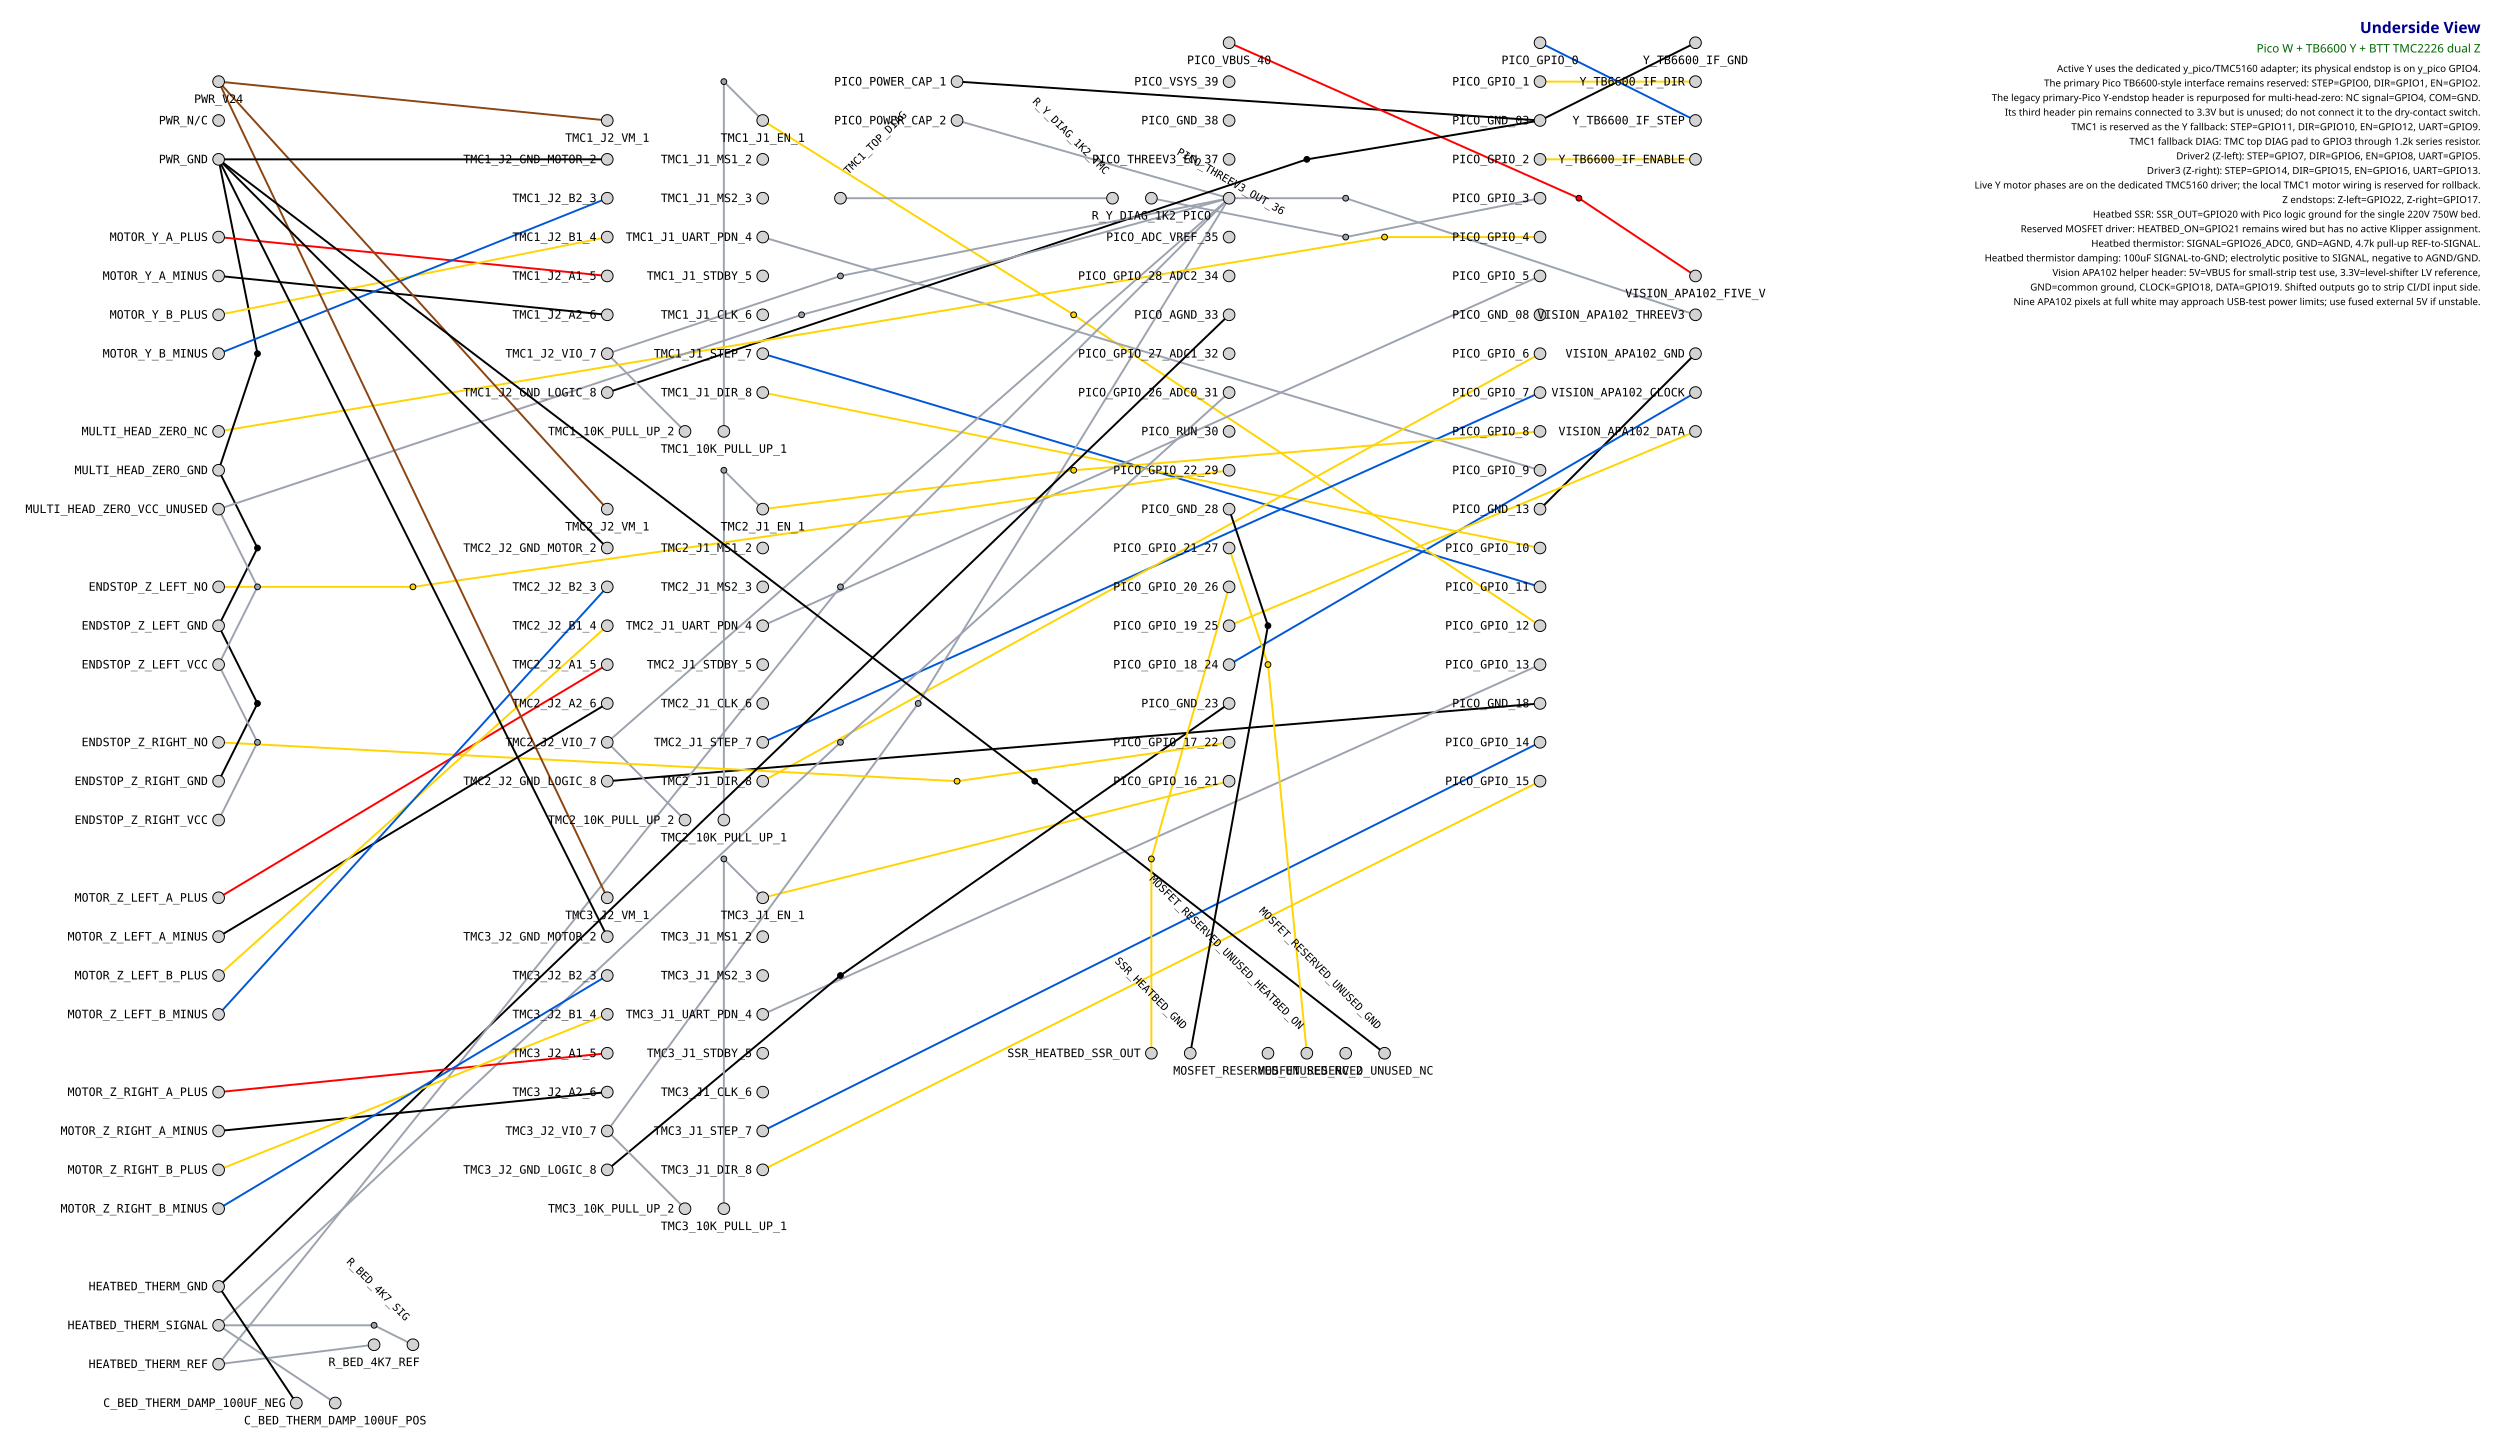
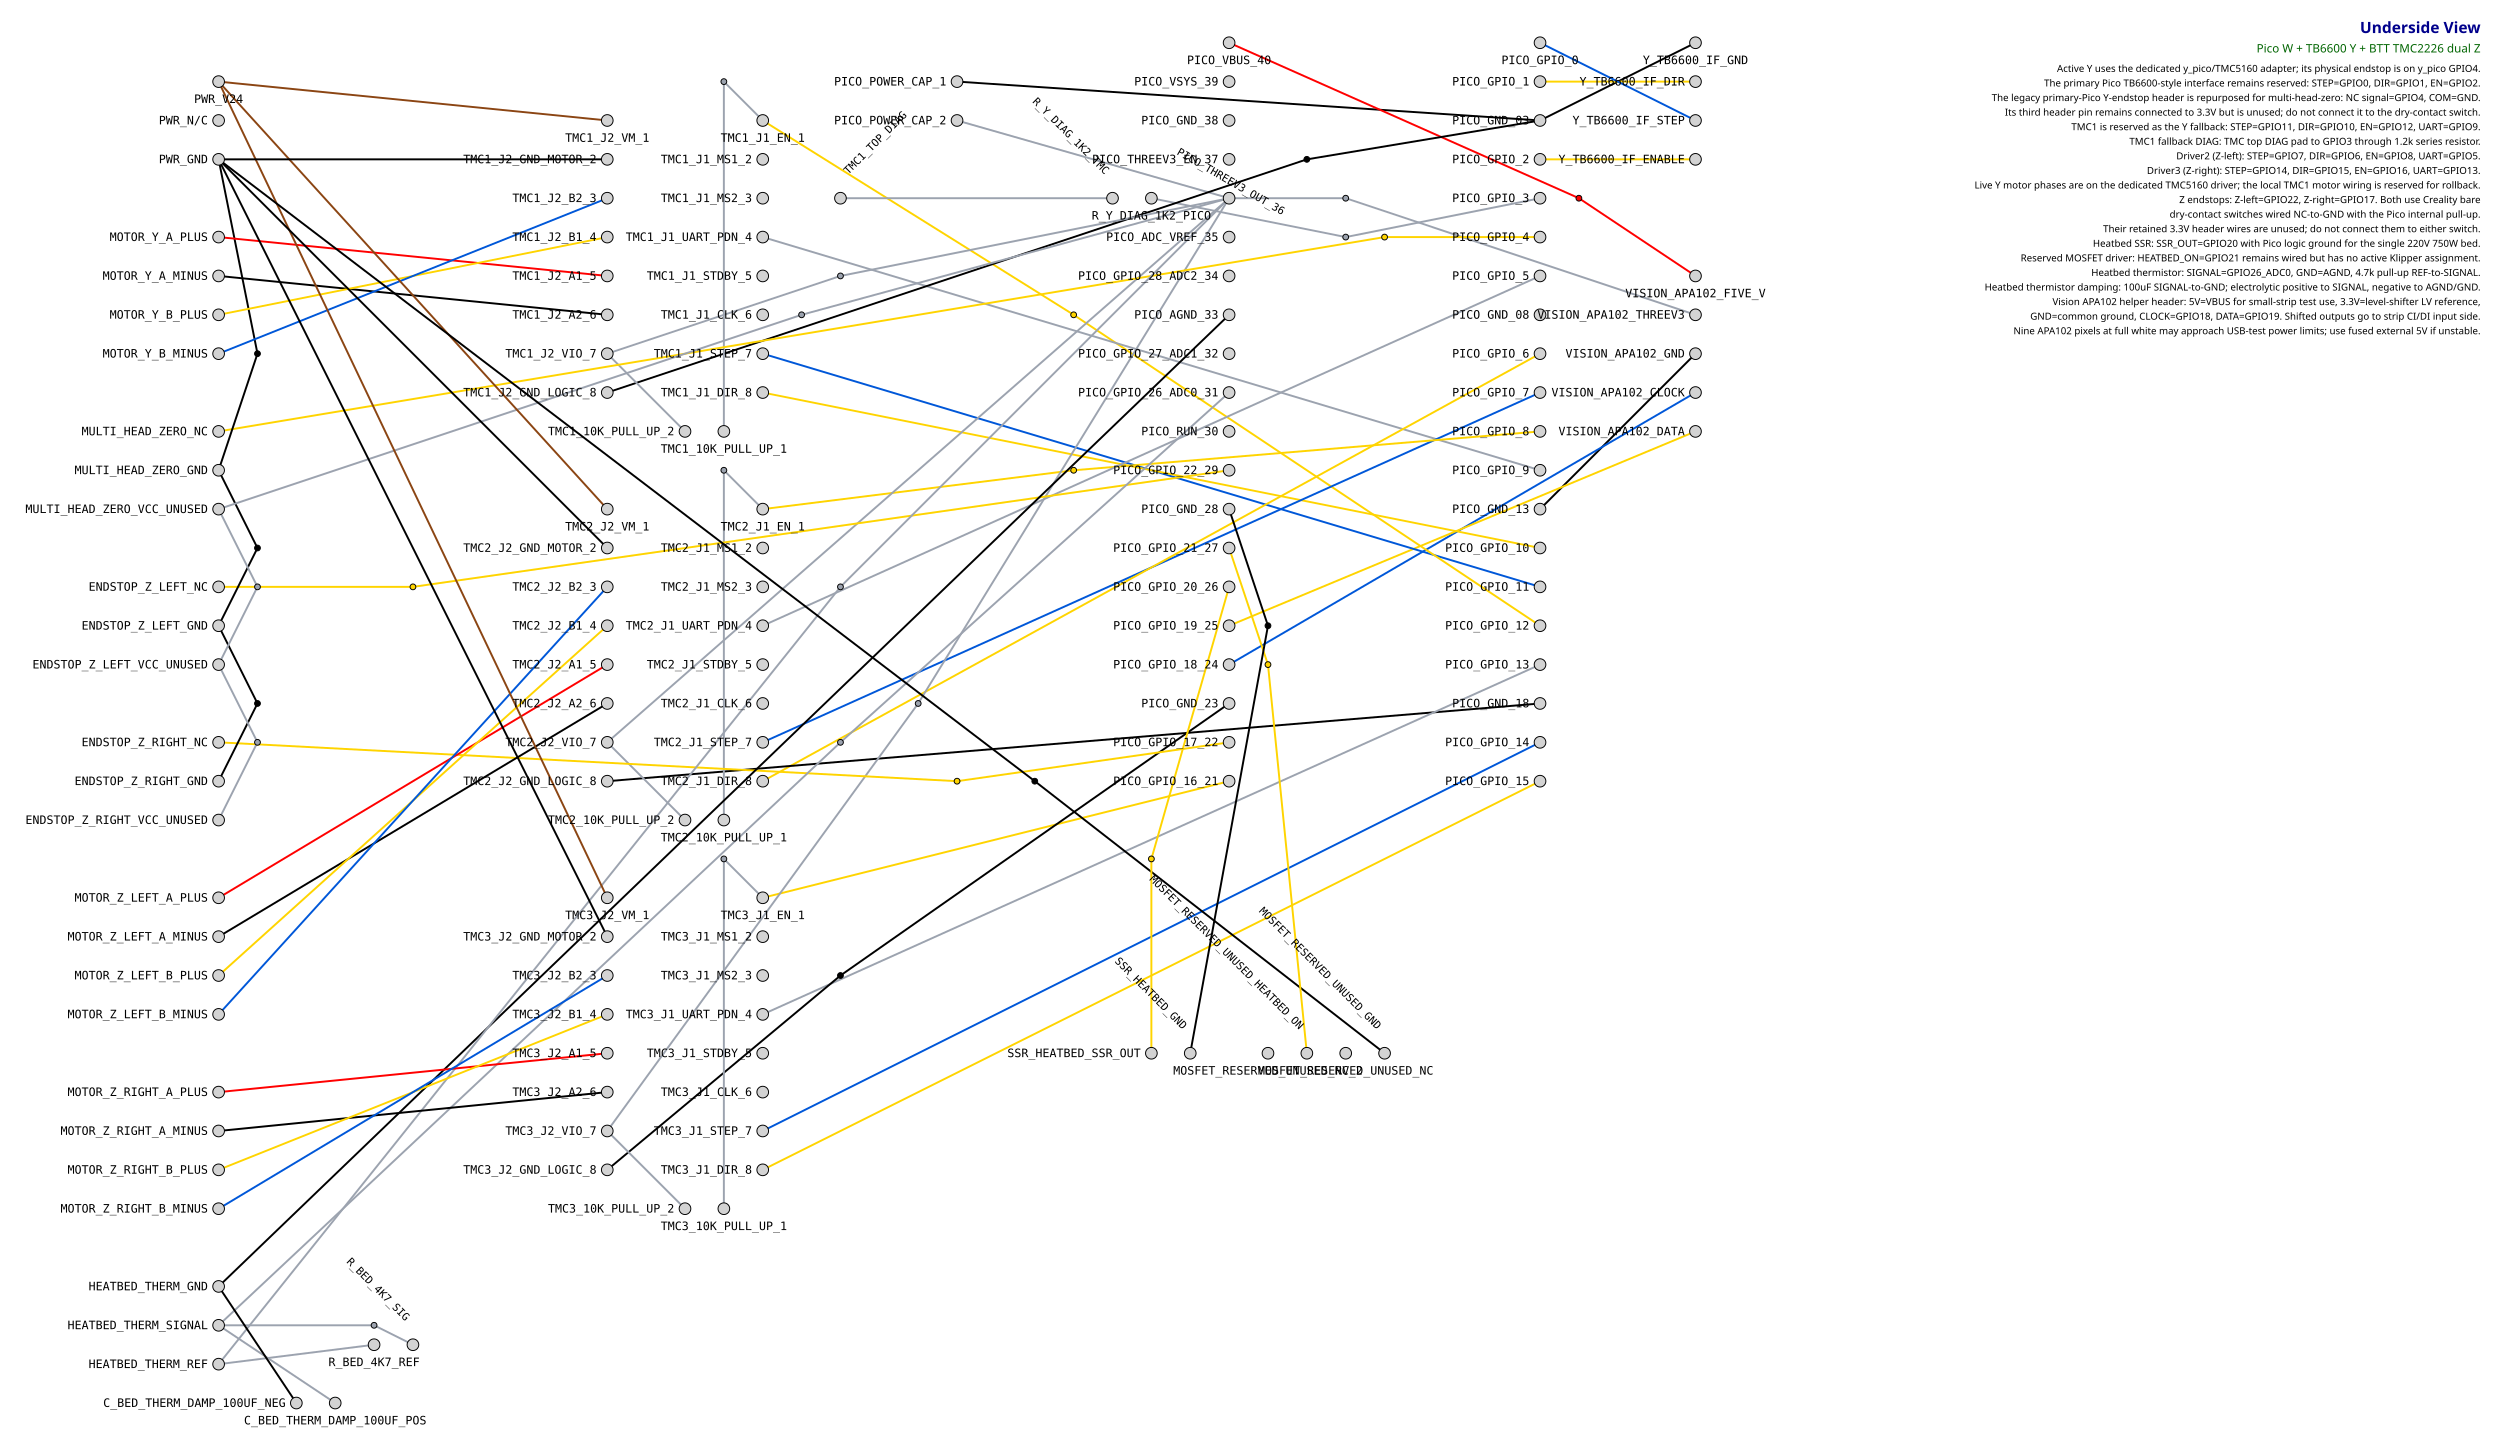
<svg xmlns="http://www.w3.org/2000/svg" viewBox="-165 -4 2573 1490" width="100%" height="100%">
  <line x1="1420" y1="120" x2="820" y2="80" stroke="#000000" stroke-width="2" />
  <line x1="820" y1="120" x2="1100" y2="200" stroke="#9ca3af" stroke-width="2" />
  <line x1="1100" y1="40" x2="1460" y2="200" stroke="#ff0000" stroke-width="2" />
  <line x1="1460" y1="200" x2="1580" y2="280" stroke="#ff0000" stroke-width="2" />
  <circle cx="1460" cy="200" r="3" fill="#ff0000" stroke="black" stroke-width="1" />
  <line x1="1100" y1="200" x2="1220" y2="200" stroke="#9ca3af" stroke-width="2" />
  <line x1="1220" y1="200" x2="1580" y2="320" stroke="#9ca3af" stroke-width="2" />
  <circle cx="1220" cy="200" r="3" fill="#9ca3af" stroke="black" stroke-width="1" />
  <line x1="1420" y1="520" x2="1580" y2="360" stroke="#000000" stroke-width="2" />
  <line x1="1100" y1="680" x2="1580" y2="400" stroke="#0057d8" stroke-width="2" />
  <line x1="1100" y1="640" x2="1580" y2="440" stroke="#ffd400" stroke-width="2" />
  <line x1="1420" y1="120" x2="1580" y2="40" stroke="#000000" stroke-width="2" />
  <line x1="1420" y1="80" x2="1580" y2="80" stroke="#ffd400" stroke-width="2" />
  <line x1="1420" y1="40" x2="1580" y2="120" stroke="#0057d8" stroke-width="2" />
  <line x1="1420" y1="160" x2="1580" y2="160" stroke="#ffd400" stroke-width="2" />
  <line x1="1420" y1="600" x2="620" y2="360" stroke="#0057d8" stroke-width="2" />
  <line x1="1420" y1="560" x2="620" y2="400" stroke="#ffd400" stroke-width="2" />
  <line x1="1420" y1="640" x2="940" y2="320" stroke="#ffd400" stroke-width="2" />
  <line x1="940" y1="320" x2="620" y2="120" stroke="#ffd400" stroke-width="2" />
  <circle cx="940" cy="320" r="3" fill="#ffd400" stroke="black" stroke-width="1" />
  <line x1="1420" y1="480" x2="620" y2="240" stroke="#9ca3af" stroke-width="2" />
  <line x1="1420" y1="200" x2="1220" y2="240" stroke="#9ca3af" stroke-width="2" />
  <line x1="1220" y1="240" x2="1020" y2="200" stroke="#9ca3af" stroke-width="2" />
  <circle cx="1220" cy="240" r="3" fill="#9ca3af" stroke="black" stroke-width="1" />
  <line x1="980" y1="200" x2="700" y2="200" stroke="#9ca3af" stroke-width="2" />
  <line x1="1420" y1="120" x2="1180" y2="160" stroke="#000000" stroke-width="2" />
  <line x1="1180" y1="160" x2="460" y2="400" stroke="#000000" stroke-width="2" />
  <circle cx="1180" cy="160" r="3" fill="#000000" stroke="black" stroke-width="1" />
  <line x1="1100" y1="200" x2="700" y2="280" stroke="#9ca3af" stroke-width="2" />
  <line x1="700" y1="280" x2="460" y2="360" stroke="#9ca3af" stroke-width="2" />
  <circle cx="700" cy="280" r="3" fill="#9ca3af" stroke="black" stroke-width="1" />
  <line x1="460" y1="360" x2="540" y2="440" stroke="#9ca3af" stroke-width="2" />
  <line x1="580" y1="440" x2="580" y2="80" stroke="#9ca3af" stroke-width="2" />
  <line x1="580" y1="80" x2="620" y2="120" stroke="#9ca3af" stroke-width="2" />
  <circle cx="580" cy="80" r="3" fill="#9ca3af" stroke="black" stroke-width="1" />
  <line x1="1420" y1="400" x2="620" y2="760" stroke="#0057d8" stroke-width="2" />
  <line x1="1420" y1="360" x2="620" y2="800" stroke="#ffd400" stroke-width="2" />
  <line x1="1420" y1="440" x2="940" y2="480" stroke="#ffd400" stroke-width="2" />
  <line x1="940" y1="480" x2="620" y2="520" stroke="#ffd400" stroke-width="2" />
  <circle cx="940" cy="480" r="3" fill="#ffd400" stroke="black" stroke-width="1" />
  <line x1="1420" y1="280" x2="620" y2="640" stroke="#9ca3af" stroke-width="2" />
  <line x1="1420" y1="720" x2="460" y2="800" stroke="#000000" stroke-width="2" />
  <line x1="1100" y1="200" x2="460" y2="760" stroke="#9ca3af" stroke-width="2" />
  <line x1="460" y1="760" x2="540" y2="840" stroke="#9ca3af" stroke-width="2" />
  <line x1="580" y1="840" x2="580" y2="480" stroke="#9ca3af" stroke-width="2" />
  <line x1="580" y1="480" x2="620" y2="520" stroke="#9ca3af" stroke-width="2" />
  <circle cx="580" cy="480" r="3" fill="#9ca3af" stroke="black" stroke-width="1" />
  <line x1="1420" y1="760" x2="620" y2="1160" stroke="#0057d8" stroke-width="2" />
  <line x1="1420" y1="800" x2="620" y2="1200" stroke="#ffd400" stroke-width="2" />
  <line x1="1100" y1="800" x2="620" y2="920" stroke="#ffd400" stroke-width="2" />
  <line x1="1420" y1="680" x2="620" y2="1040" stroke="#9ca3af" stroke-width="2" />
  <line x1="1100" y1="720" x2="700" y2="1000" stroke="#000000" stroke-width="2" />
  <line x1="700" y1="1000" x2="460" y2="1200" stroke="#000000" stroke-width="2" />
  <circle cx="700" cy="1000" r="3" fill="#000000" stroke="black" stroke-width="1" />
  <line x1="1100" y1="200" x2="780" y2="720" stroke="#9ca3af" stroke-width="2" />
  <line x1="780" y1="720" x2="460" y2="1160" stroke="#9ca3af" stroke-width="2" />
  <circle cx="780" cy="720" r="3" fill="#9ca3af" stroke="black" stroke-width="1" />
  <line x1="460" y1="1160" x2="540" y2="1240" stroke="#9ca3af" stroke-width="2" />
  <line x1="580" y1="1240" x2="580" y2="880" stroke="#9ca3af" stroke-width="2" />
  <line x1="580" y1="880" x2="620" y2="920" stroke="#9ca3af" stroke-width="2" />
  <circle cx="580" cy="880" r="3" fill="#9ca3af" stroke="black" stroke-width="1" />
  <line x1="1420" y1="240" x2="1260" y2="240" stroke="#ffd400" stroke-width="2" />
  <line x1="1260" y1="240" x2="60" y2="440" stroke="#ffd400" stroke-width="2" />
  <circle cx="1260" cy="240" r="3" fill="#ffd400" stroke="black" stroke-width="1" />
  <line x1="1100" y1="480" x2="260" y2="600" stroke="#ffd400" stroke-width="2" />
  <line x1="260" y1="600" x2="60" y2="600" stroke="#ffd400" stroke-width="2" />
  <circle cx="260" cy="600" r="3" fill="#ffd400" stroke="black" stroke-width="1" />
  <line x1="1100" y1="760" x2="820" y2="800" stroke="#ffd400" stroke-width="2" />
  <line x1="820" y1="800" x2="60" y2="760" stroke="#ffd400" stroke-width="2" />
  <circle cx="820" cy="800" r="3" fill="#ffd400" stroke="black" stroke-width="1" />
  <line x1="60" y1="160" x2="100" y2="360" stroke="#000000" stroke-width="2" />
  <line x1="100" y1="360" x2="60" y2="480" stroke="#000000" stroke-width="2" />
  <circle cx="100" cy="360" r="3" fill="#000000" stroke="black" stroke-width="1" />
  <line x1="60" y1="480" x2="100" y2="560" stroke="#000000" stroke-width="2" />
  <line x1="100" y1="560" x2="60" y2="640" stroke="#000000" stroke-width="2" />
  <circle cx="100" cy="560" r="3" fill="#000000" stroke="black" stroke-width="1" />
  <line x1="60" y1="640" x2="100" y2="720" stroke="#000000" stroke-width="2" />
  <line x1="100" y1="720" x2="60" y2="800" stroke="#000000" stroke-width="2" />
  <circle cx="100" cy="720" r="3" fill="#000000" stroke="black" stroke-width="1" />
  <line x1="60" y1="520" x2="660" y2="320" stroke="#9ca3af" stroke-width="2" />
  <line x1="660" y1="320" x2="1100" y2="200" stroke="#9ca3af" stroke-width="2" />
  <circle cx="660" cy="320" r="3" fill="#9ca3af" stroke="black" stroke-width="1" />
  <line x1="60" y1="680" x2="100" y2="600" stroke="#9ca3af" stroke-width="2" />
  <line x1="100" y1="600" x2="60" y2="520" stroke="#9ca3af" stroke-width="2" />
  <circle cx="100" cy="600" r="3" fill="#9ca3af" stroke="black" stroke-width="1" />
  <line x1="60" y1="840" x2="100" y2="760" stroke="#9ca3af" stroke-width="2" />
  <line x1="100" y1="760" x2="60" y2="680" stroke="#9ca3af" stroke-width="2" />
  <circle cx="100" cy="760" r="3" fill="#9ca3af" stroke="black" stroke-width="1" />
  <line x1="1100" y1="320" x2="60" y2="1320" stroke="#000000" stroke-width="2" />
  <line x1="1100" y1="400" x2="700" y2="760" stroke="#9ca3af" stroke-width="2" />
  <line x1="700" y1="760" x2="60" y2="1360" stroke="#9ca3af" stroke-width="2" />
  <circle cx="700" cy="760" r="3" fill="#9ca3af" stroke="black" stroke-width="1" />
  <line x1="1100" y1="200" x2="700" y2="600" stroke="#9ca3af" stroke-width="2" />
  <line x1="700" y1="600" x2="60" y2="1400" stroke="#9ca3af" stroke-width="2" />
  <circle cx="700" cy="600" r="3" fill="#9ca3af" stroke="black" stroke-width="1" />
  <line x1="60" y1="1400" x2="220" y2="1380" stroke="#9ca3af" stroke-width="2" />
  <line x1="260" y1="1380" x2="220" y2="1360" stroke="#9ca3af" stroke-width="2" />
  <line x1="220" y1="1360" x2="60" y2="1360" stroke="#9ca3af" stroke-width="2" />
  <circle cx="220" cy="1360" r="3" fill="#9ca3af" stroke="black" stroke-width="1" />
  <line x1="180" y1="1440" x2="60" y2="1360" stroke="#9ca3af" stroke-width="2" />
  <line x1="140" y1="1440" x2="60" y2="1320" stroke="#000000" stroke-width="2" />
  <line x1="60" y1="240" x2="460" y2="280" stroke="#ff0000" stroke-width="2" />
  <line x1="60" y1="280" x2="460" y2="320" stroke="#000000" stroke-width="2" />
  <line x1="60" y1="320" x2="460" y2="240" stroke="#ffd400" stroke-width="2" />
  <line x1="60" y1="360" x2="460" y2="200" stroke="#0057d8" stroke-width="2" />
  <line x1="60" y1="920" x2="460" y2="680" stroke="#ff0000" stroke-width="2" />
  <line x1="60" y1="960" x2="460" y2="720" stroke="#000000" stroke-width="2" />
  <line x1="60" y1="1000" x2="460" y2="640" stroke="#ffd400" stroke-width="2" />
  <line x1="60" y1="1040" x2="460" y2="600" stroke="#0057d8" stroke-width="2" />
  <line x1="60" y1="1120" x2="460" y2="1080" stroke="#ff0000" stroke-width="2" />
  <line x1="60" y1="1160" x2="460" y2="1120" stroke="#000000" stroke-width="2" />
  <line x1="60" y1="1200" x2="460" y2="1040" stroke="#ffd400" stroke-width="2" />
  <line x1="60" y1="1240" x2="460" y2="1000" stroke="#0057d8" stroke-width="2" />
  <line x1="60" y1="80" x2="460" y2="120" stroke="#8b4513" stroke-width="2" />
  <line x1="60" y1="80" x2="460" y2="520" stroke="#8b4513" stroke-width="2" />
  <line x1="60" y1="80" x2="460" y2="920" stroke="#8b4513" stroke-width="2" />
  <line x1="60" y1="160" x2="460" y2="160" stroke="#000000" stroke-width="2" />
  <line x1="60" y1="160" x2="460" y2="560" stroke="#000000" stroke-width="2" />
  <line x1="60" y1="160" x2="460" y2="960" stroke="#000000" stroke-width="2" />
  <line x1="60" y1="160" x2="900" y2="800" stroke="#000000" stroke-width="2" />
  <line x1="900" y1="800" x2="1260" y2="1080" stroke="#000000" stroke-width="2" />
  <circle cx="900" cy="800" r="3" fill="#000000" stroke="black" stroke-width="1" />
  <line x1="1100" y1="560" x2="1140" y2="680" stroke="#ffd400" stroke-width="2" />
  <line x1="1140" y1="680" x2="1180" y2="1080" stroke="#ffd400" stroke-width="2" />
  <circle cx="1140" cy="680" r="3" fill="#ffd400" stroke="black" stroke-width="1" />
  <line x1="1100" y1="520" x2="1140" y2="640" stroke="#000000" stroke-width="2" />
  <line x1="1140" y1="640" x2="1060" y2="1080" stroke="#000000" stroke-width="2" />
  <circle cx="1140" cy="640" r="3" fill="#000000" stroke="black" stroke-width="1" />
  <line x1="1100" y1="600" x2="1020" y2="880" stroke="#ffd400" stroke-width="2" />
  <line x1="1020" y1="880" x2="1020" y2="1080" stroke="#ffd400" stroke-width="2" />
  <circle cx="1020" cy="880" r="3" fill="#ffd400" stroke="black" stroke-width="1" />
  <circle cx="1420" cy="40" r="6" fill="lightgray" stroke="black" />
  <text x="1420" y="62" font-size="12px" font-family="monospace" text-anchor="middle">PICO_GPIO_0</text>
  <circle cx="1420" cy="80" r="6" fill="lightgray" stroke="black" />
  <text x="1409" y="84" font-size="12px" font-family="monospace" text-anchor="end">PICO_GPIO_1</text>
  <circle cx="1420" cy="120" r="6" fill="lightgray" stroke="black" />
  <text x="1409" y="124" font-size="12px" font-family="monospace" text-anchor="end">PICO_GND_03</text>
  <circle cx="1420" cy="160" r="6" fill="lightgray" stroke="black" />
  <text x="1409" y="164" font-size="12px" font-family="monospace" text-anchor="end">PICO_GPIO_2</text>
  <circle cx="1420" cy="200" r="6" fill="lightgray" stroke="black" />
  <text x="1409" y="204" font-size="12px" font-family="monospace" text-anchor="end">PICO_GPIO_3</text>
  <circle cx="1420" cy="240" r="6" fill="lightgray" stroke="black" />
  <text x="1409" y="244" font-size="12px" font-family="monospace" text-anchor="end">PICO_GPIO_4</text>
  <circle cx="1420" cy="280" r="6" fill="lightgray" stroke="black" />
  <text x="1409" y="284" font-size="12px" font-family="monospace" text-anchor="end">PICO_GPIO_5</text>
  <circle cx="1420" cy="320" r="6" fill="lightgray" stroke="black" />
  <text x="1409" y="324" font-size="12px" font-family="monospace" text-anchor="end">PICO_GND_08</text>
  <circle cx="1420" cy="360" r="6" fill="lightgray" stroke="black" />
  <text x="1409" y="364" font-size="12px" font-family="monospace" text-anchor="end">PICO_GPIO_6</text>
  <circle cx="1420" cy="400" r="6" fill="lightgray" stroke="black" />
  <text x="1409" y="404" font-size="12px" font-family="monospace" text-anchor="end">PICO_GPIO_7</text>
  <circle cx="1420" cy="440" r="6" fill="lightgray" stroke="black" />
  <text x="1409" y="444" font-size="12px" font-family="monospace" text-anchor="end">PICO_GPIO_8</text>
  <circle cx="1420" cy="480" r="6" fill="lightgray" stroke="black" />
  <text x="1409" y="484" font-size="12px" font-family="monospace" text-anchor="end">PICO_GPIO_9</text>
  <circle cx="1420" cy="520" r="6" fill="lightgray" stroke="black" />
  <text x="1409" y="524" font-size="12px" font-family="monospace" text-anchor="end">PICO_GND_13</text>
  <circle cx="1420" cy="560" r="6" fill="lightgray" stroke="black" />
  <text x="1409" y="564" font-size="12px" font-family="monospace" text-anchor="end">PICO_GPIO_10</text>
  <circle cx="1420" cy="600" r="6" fill="lightgray" stroke="black" />
  <text x="1409" y="604" font-size="12px" font-family="monospace" text-anchor="end">PICO_GPIO_11</text>
  <circle cx="1420" cy="640" r="6" fill="lightgray" stroke="black" />
  <text x="1409" y="644" font-size="12px" font-family="monospace" text-anchor="end">PICO_GPIO_12</text>
  <circle cx="1420" cy="680" r="6" fill="lightgray" stroke="black" />
  <text x="1409" y="684" font-size="12px" font-family="monospace" text-anchor="end">PICO_GPIO_13</text>
  <circle cx="1420" cy="720" r="6" fill="lightgray" stroke="black" />
  <text x="1409" y="724" font-size="12px" font-family="monospace" text-anchor="end">PICO_GND_18</text>
  <circle cx="1420" cy="760" r="6" fill="lightgray" stroke="black" />
  <text x="1409" y="764" font-size="12px" font-family="monospace" text-anchor="end">PICO_GPIO_14</text>
  <circle cx="1420" cy="800" r="6" fill="lightgray" stroke="black" />
  <text x="1409" y="804" font-size="12px" font-family="monospace" text-anchor="end">PICO_GPIO_15</text>
  <circle cx="1100" cy="40" r="6" fill="lightgray" stroke="black" />
  <text x="1100" y="62" font-size="12px" font-family="monospace" text-anchor="middle">PICO_VBUS_40</text>
  <circle cx="1100" cy="80" r="6" fill="lightgray" stroke="black" />
  <text x="1089" y="84" font-size="12px" font-family="monospace" text-anchor="end">PICO_VSYS_39</text>
  <circle cx="1100" cy="120" r="6" fill="lightgray" stroke="black" />
  <text x="1089" y="124" font-size="12px" font-family="monospace" text-anchor="end">PICO_GND_38</text>
  <circle cx="1100" cy="160" r="6" fill="lightgray" stroke="black" />
  <text x="1089" y="164" font-size="12px" font-family="monospace" text-anchor="end">PICO_THREEV3_EN_37</text>
  <circle cx="1100" cy="200" r="6" fill="lightgray" stroke="black" />
  <text x="1100" y="186" font-size="11px" font-family="monospace" text-anchor="middle" transform="rotate(30,1100,186)">PICO_THREEV3_OUT_36</text>
  <circle cx="1100" cy="240" r="6" fill="lightgray" stroke="black" />
  <text x="1089" y="244" font-size="12px" font-family="monospace" text-anchor="end">PICO_ADC_VREF_35</text>
  <circle cx="1100" cy="280" r="6" fill="lightgray" stroke="black" />
  <text x="1089" y="284" font-size="12px" font-family="monospace" text-anchor="end">PICO_GPIO_28_ADC2_34</text>
  <circle cx="1100" cy="320" r="6" fill="lightgray" stroke="black" />
  <text x="1089" y="324" font-size="12px" font-family="monospace" text-anchor="end">PICO_AGND_33</text>
  <circle cx="1100" cy="360" r="6" fill="lightgray" stroke="black" />
  <text x="1089" y="364" font-size="12px" font-family="monospace" text-anchor="end">PICO_GPIO_27_ADC1_32</text>
  <circle cx="1100" cy="400" r="6" fill="lightgray" stroke="black" />
  <text x="1089" y="404" font-size="12px" font-family="monospace" text-anchor="end">PICO_GPIO_26_ADC0_31</text>
  <circle cx="1100" cy="440" r="6" fill="lightgray" stroke="black" />
  <text x="1089" y="444" font-size="12px" font-family="monospace" text-anchor="end">PICO_RUN_30</text>
  <circle cx="1100" cy="480" r="6" fill="lightgray" stroke="black" />
  <text x="1089" y="484" font-size="12px" font-family="monospace" text-anchor="end">PICO_GPIO_22_29</text>
  <circle cx="1100" cy="520" r="6" fill="lightgray" stroke="black" />
  <text x="1089" y="524" font-size="12px" font-family="monospace" text-anchor="end">PICO_GND_28</text>
  <circle cx="1100" cy="560" r="6" fill="lightgray" stroke="black" />
  <text x="1089" y="564" font-size="12px" font-family="monospace" text-anchor="end">PICO_GPIO_21_27</text>
  <circle cx="1100" cy="600" r="6" fill="lightgray" stroke="black" />
  <text x="1089" y="604" font-size="12px" font-family="monospace" text-anchor="end">PICO_GPIO_20_26</text>
  <circle cx="1100" cy="640" r="6" fill="lightgray" stroke="black" />
  <text x="1089" y="644" font-size="12px" font-family="monospace" text-anchor="end">PICO_GPIO_19_25</text>
  <circle cx="1100" cy="680" r="6" fill="lightgray" stroke="black" />
  <text x="1089" y="684" font-size="12px" font-family="monospace" text-anchor="end">PICO_GPIO_18_24</text>
  <circle cx="1100" cy="720" r="6" fill="lightgray" stroke="black" />
  <text x="1089" y="724" font-size="12px" font-family="monospace" text-anchor="end">PICO_GND_23</text>
  <circle cx="1100" cy="760" r="6" fill="lightgray" stroke="black" />
  <text x="1089" y="764" font-size="12px" font-family="monospace" text-anchor="end">PICO_GPIO_17_22</text>
  <circle cx="1100" cy="800" r="6" fill="lightgray" stroke="black" />
  <text x="1089" y="804" font-size="12px" font-family="monospace" text-anchor="end">PICO_GPIO_16_21</text>
  <circle cx="620" cy="120" r="6" fill="lightgray" stroke="black" />
  <text x="620" y="142" font-size="12px" font-family="monospace" text-anchor="middle">TMC1_J1_EN_1</text>
  <circle cx="620" cy="160" r="6" fill="lightgray" stroke="black" />
  <text x="609" y="164" font-size="12px" font-family="monospace" text-anchor="end">TMC1_J1_MS1_2</text>
  <circle cx="620" cy="200" r="6" fill="lightgray" stroke="black" />
  <text x="609" y="204" font-size="12px" font-family="monospace" text-anchor="end">TMC1_J1_MS2_3</text>
  <circle cx="620" cy="240" r="6" fill="lightgray" stroke="black" />
  <text x="609" y="244" font-size="12px" font-family="monospace" text-anchor="end">TMC1_J1_UART_PDN_4</text>
  <circle cx="620" cy="280" r="6" fill="lightgray" stroke="black" />
  <text x="609" y="284" font-size="12px" font-family="monospace" text-anchor="end">TMC1_J1_STDBY_5</text>
  <circle cx="620" cy="320" r="6" fill="lightgray" stroke="black" />
  <text x="609" y="324" font-size="12px" font-family="monospace" text-anchor="end">TMC1_J1_CLK_6</text>
  <circle cx="620" cy="360" r="6" fill="lightgray" stroke="black" />
  <text x="609" y="364" font-size="12px" font-family="monospace" text-anchor="end">TMC1_J1_STEP_7</text>
  <circle cx="620" cy="400" r="6" fill="lightgray" stroke="black" />
  <text x="609" y="404" font-size="12px" font-family="monospace" text-anchor="end">TMC1_J1_DIR_8</text>
  <circle cx="460" cy="120" r="6" fill="lightgray" stroke="black" />
  <text x="460" y="142" font-size="12px" font-family="monospace" text-anchor="middle">TMC1_J2_VM_1</text>
  <circle cx="460" cy="160" r="6" fill="lightgray" stroke="black" />
  <text x="449" y="164" font-size="12px" font-family="monospace" text-anchor="end">TMC1_J2_GND_MOTOR_2</text>
  <circle cx="460" cy="200" r="6" fill="lightgray" stroke="black" />
  <text x="449" y="204" font-size="12px" font-family="monospace" text-anchor="end">TMC1_J2_B2_3</text>
  <circle cx="460" cy="240" r="6" fill="lightgray" stroke="black" />
  <text x="449" y="244" font-size="12px" font-family="monospace" text-anchor="end">TMC1_J2_B1_4</text>
  <circle cx="460" cy="280" r="6" fill="lightgray" stroke="black" />
  <text x="449" y="284" font-size="12px" font-family="monospace" text-anchor="end">TMC1_J2_A1_5</text>
  <circle cx="460" cy="320" r="6" fill="lightgray" stroke="black" />
  <text x="449" y="324" font-size="12px" font-family="monospace" text-anchor="end">TMC1_J2_A2_6</text>
  <circle cx="460" cy="360" r="6" fill="lightgray" stroke="black" />
  <text x="449" y="364" font-size="12px" font-family="monospace" text-anchor="end">TMC1_J2_VIO_7</text>
  <circle cx="460" cy="400" r="6" fill="lightgray" stroke="black" />
  <text x="449" y="404" font-size="12px" font-family="monospace" text-anchor="end">TMC1_J2_GND_LOGIC_8</text>
  <circle cx="700" cy="200" r="6" fill="lightgray" stroke="black" />
  <text x="708" y="176" font-size="11px" font-family="monospace" text-anchor="start" transform="rotate(-45,708,176)">TMC1_TOP_DIAG</text>
  <circle cx="620" cy="520" r="6" fill="lightgray" stroke="black" />
  <text x="620" y="542" font-size="12px" font-family="monospace" text-anchor="middle">TMC2_J1_EN_1</text>
  <circle cx="620" cy="560" r="6" fill="lightgray" stroke="black" />
  <text x="609" y="564" font-size="12px" font-family="monospace" text-anchor="end">TMC2_J1_MS1_2</text>
  <circle cx="620" cy="600" r="6" fill="lightgray" stroke="black" />
  <text x="609" y="604" font-size="12px" font-family="monospace" text-anchor="end">TMC2_J1_MS2_3</text>
  <circle cx="620" cy="640" r="6" fill="lightgray" stroke="black" />
  <text x="609" y="644" font-size="12px" font-family="monospace" text-anchor="end">TMC2_J1_UART_PDN_4</text>
  <circle cx="620" cy="680" r="6" fill="lightgray" stroke="black" />
  <text x="609" y="684" font-size="12px" font-family="monospace" text-anchor="end">TMC2_J1_STDBY_5</text>
  <circle cx="620" cy="720" r="6" fill="lightgray" stroke="black" />
  <text x="609" y="724" font-size="12px" font-family="monospace" text-anchor="end">TMC2_J1_CLK_6</text>
  <circle cx="620" cy="760" r="6" fill="lightgray" stroke="black" />
  <text x="609" y="764" font-size="12px" font-family="monospace" text-anchor="end">TMC2_J1_STEP_7</text>
  <circle cx="620" cy="800" r="6" fill="lightgray" stroke="black" />
  <text x="609" y="804" font-size="12px" font-family="monospace" text-anchor="end">TMC2_J1_DIR_8</text>
  <circle cx="460" cy="520" r="6" fill="lightgray" stroke="black" />
  <text x="460" y="542" font-size="12px" font-family="monospace" text-anchor="middle">TMC2_J2_VM_1</text>
  <circle cx="460" cy="560" r="6" fill="lightgray" stroke="black" />
  <text x="449" y="564" font-size="12px" font-family="monospace" text-anchor="end">TMC2_J2_GND_MOTOR_2</text>
  <circle cx="460" cy="600" r="6" fill="lightgray" stroke="black" />
  <text x="449" y="604" font-size="12px" font-family="monospace" text-anchor="end">TMC2_J2_B2_3</text>
  <circle cx="460" cy="640" r="6" fill="lightgray" stroke="black" />
  <text x="449" y="644" font-size="12px" font-family="monospace" text-anchor="end">TMC2_J2_B1_4</text>
  <circle cx="460" cy="680" r="6" fill="lightgray" stroke="black" />
  <text x="449" y="684" font-size="12px" font-family="monospace" text-anchor="end">TMC2_J2_A1_5</text>
  <circle cx="460" cy="720" r="6" fill="lightgray" stroke="black" />
  <text x="449" y="724" font-size="12px" font-family="monospace" text-anchor="end">TMC2_J2_A2_6</text>
  <circle cx="460" cy="760" r="6" fill="lightgray" stroke="black" />
  <text x="449" y="764" font-size="12px" font-family="monospace" text-anchor="end">TMC2_J2_VIO_7</text>
  <circle cx="460" cy="800" r="6" fill="lightgray" stroke="black" />
  <text x="449" y="804" font-size="12px" font-family="monospace" text-anchor="end">TMC2_J2_GND_LOGIC_8</text>
  <circle cx="620" cy="920" r="6" fill="lightgray" stroke="black" />
  <text x="620" y="942" font-size="12px" font-family="monospace" text-anchor="middle">TMC3_J1_EN_1</text>
  <circle cx="620" cy="960" r="6" fill="lightgray" stroke="black" />
  <text x="609" y="964" font-size="12px" font-family="monospace" text-anchor="end">TMC3_J1_MS1_2</text>
  <circle cx="620" cy="1000" r="6" fill="lightgray" stroke="black" />
  <text x="609" y="1004" font-size="12px" font-family="monospace" text-anchor="end">TMC3_J1_MS2_3</text>
  <circle cx="620" cy="1040" r="6" fill="lightgray" stroke="black" />
  <text x="609" y="1044" font-size="12px" font-family="monospace" text-anchor="end">TMC3_J1_UART_PDN_4</text>
  <circle cx="620" cy="1080" r="6" fill="lightgray" stroke="black" />
  <text x="609" y="1084" font-size="12px" font-family="monospace" text-anchor="end">TMC3_J1_STDBY_5</text>
  <circle cx="620" cy="1120" r="6" fill="lightgray" stroke="black" />
  <text x="609" y="1124" font-size="12px" font-family="monospace" text-anchor="end">TMC3_J1_CLK_6</text>
  <circle cx="620" cy="1160" r="6" fill="lightgray" stroke="black" />
  <text x="609" y="1164" font-size="12px" font-family="monospace" text-anchor="end">TMC3_J1_STEP_7</text>
  <circle cx="620" cy="1200" r="6" fill="lightgray" stroke="black" />
  <text x="609" y="1204" font-size="12px" font-family="monospace" text-anchor="end">TMC3_J1_DIR_8</text>
  <circle cx="460" cy="920" r="6" fill="lightgray" stroke="black" />
  <text x="460" y="942" font-size="12px" font-family="monospace" text-anchor="middle">TMC3_J2_VM_1</text>
  <circle cx="460" cy="960" r="6" fill="lightgray" stroke="black" />
  <text x="449" y="964" font-size="12px" font-family="monospace" text-anchor="end">TMC3_J2_GND_MOTOR_2</text>
  <circle cx="460" cy="1000" r="6" fill="lightgray" stroke="black" />
  <text x="449" y="1004" font-size="12px" font-family="monospace" text-anchor="end">TMC3_J2_B2_3</text>
  <circle cx="460" cy="1040" r="6" fill="lightgray" stroke="black" />
  <text x="449" y="1044" font-size="12px" font-family="monospace" text-anchor="end">TMC3_J2_B1_4</text>
  <circle cx="460" cy="1080" r="6" fill="lightgray" stroke="black" />
  <text x="449" y="1084" font-size="12px" font-family="monospace" text-anchor="end">TMC3_J2_A1_5</text>
  <circle cx="460" cy="1120" r="6" fill="lightgray" stroke="black" />
  <text x="449" y="1124" font-size="12px" font-family="monospace" text-anchor="end">TMC3_J2_A2_6</text>
  <circle cx="460" cy="1160" r="6" fill="lightgray" stroke="black" />
  <text x="449" y="1164" font-size="12px" font-family="monospace" text-anchor="end">TMC3_J2_VIO_7</text>
  <circle cx="460" cy="1200" r="6" fill="lightgray" stroke="black" />
  <text x="449" y="1204" font-size="12px" font-family="monospace" text-anchor="end">TMC3_J2_GND_LOGIC_8</text>
  <circle cx="580" cy="440" r="6" fill="lightgray" stroke="black" />
  <text x="580" y="462" font-size="12px" font-family="monospace" text-anchor="middle">TMC1_10K_PULL_UP_1</text>
  <circle cx="540" cy="440" r="6" fill="lightgray" stroke="black" />
  <text x="529" y="444" font-size="12px" font-family="monospace" text-anchor="end">TMC1_10K_PULL_UP_2</text>
  <circle cx="1020" cy="200" r="6" fill="lightgray" stroke="black" />
  <text x="1020" y="222" font-size="12px" font-family="monospace" text-anchor="middle">R_Y_DIAG_1K2_PICO</text>
  <circle cx="980" cy="200" r="6" fill="lightgray" stroke="black" />
  <text x="972" y="176" font-size="11px" font-family="monospace" text-anchor="end" transform="rotate(45,972,176)">R_Y_DIAG_1K2_TMC</text>
  <circle cx="580" cy="840" r="6" fill="lightgray" stroke="black" />
  <text x="580" y="862" font-size="12px" font-family="monospace" text-anchor="middle">TMC2_10K_PULL_UP_1</text>
  <circle cx="540" cy="840" r="6" fill="lightgray" stroke="black" />
  <text x="529" y="844" font-size="12px" font-family="monospace" text-anchor="end">TMC2_10K_PULL_UP_2</text>
  <circle cx="580" cy="1240" r="6" fill="lightgray" stroke="black" />
  <text x="580" y="1262" font-size="12px" font-family="monospace" text-anchor="middle">TMC3_10K_PULL_UP_1</text>
  <circle cx="540" cy="1240" r="6" fill="lightgray" stroke="black" />
  <text x="529" y="1244" font-size="12px" font-family="monospace" text-anchor="end">TMC3_10K_PULL_UP_2</text>
  <circle cx="820" cy="80" r="6" fill="lightgray" stroke="black" />
  <text x="809" y="84" font-size="12px" font-family="monospace" text-anchor="end">PICO_POWER_CAP_1</text>
  <circle cx="820" cy="120" r="6" fill="lightgray" stroke="black" />
  <text x="809" y="124" font-size="12px" font-family="monospace" text-anchor="end">PICO_POWER_CAP_2</text>
  <circle cx="60" cy="1320" r="6" fill="lightgray" stroke="black" />
  <text x="49" y="1324" font-size="12px" font-family="monospace" text-anchor="end">HEATBED_THERM_GND</text>
  <circle cx="60" cy="1360" r="6" fill="lightgray" stroke="black" />
  <text x="49" y="1364" font-size="12px" font-family="monospace" text-anchor="end">HEATBED_THERM_SIGNAL</text>
  <circle cx="60" cy="1400" r="6" fill="lightgray" stroke="black" />
  <text x="49" y="1404" font-size="12px" font-family="monospace" text-anchor="end">HEATBED_THERM_REF</text>
  <circle cx="260" cy="1380" r="6" fill="lightgray" stroke="black" />
  <text x="252" y="1356" font-size="11px" font-family="monospace" text-anchor="end" transform="rotate(45,252,1356)">R_BED_4K7_SIG</text>
  <circle cx="220" cy="1380" r="6" fill="lightgray" stroke="black" />
  <text x="220" y="1402" font-size="12px" font-family="monospace" text-anchor="middle">R_BED_4K7_REF</text>
  <circle cx="180" cy="1440" r="6" fill="lightgray" stroke="black" />
  <text x="180" y="1462" font-size="12px" font-family="monospace" text-anchor="middle">C_BED_THERM_DAMP_100UF_POS</text>
  <circle cx="140" cy="1440" r="6" fill="lightgray" stroke="black" />
  <text x="129" y="1444" font-size="12px" font-family="monospace" text-anchor="end">C_BED_THERM_DAMP_100UF_NEG</text>
  <circle cx="1580" cy="280" r="6" fill="lightgray" stroke="black" />
  <text x="1580" y="302" font-size="12px" font-family="monospace" text-anchor="middle">VISION_APA102_FIVE_V</text>
  <circle cx="1580" cy="320" r="6" fill="lightgray" stroke="black" />
  <text x="1569" y="324" font-size="12px" font-family="monospace" text-anchor="end">VISION_APA102_THREEV3</text>
  <circle cx="1580" cy="360" r="6" fill="lightgray" stroke="black" />
  <text x="1569" y="364" font-size="12px" font-family="monospace" text-anchor="end">VISION_APA102_GND</text>
  <circle cx="1580" cy="400" r="6" fill="lightgray" stroke="black" />
  <text x="1569" y="404" font-size="12px" font-family="monospace" text-anchor="end">VISION_APA102_CLOCK</text>
  <circle cx="1580" cy="440" r="6" fill="lightgray" stroke="black" />
  <text x="1569" y="444" font-size="12px" font-family="monospace" text-anchor="end">VISION_APA102_DATA</text>
  <circle cx="60" cy="440" r="6" fill="lightgray" stroke="black" />
  <text x="49" y="444" font-size="12px" font-family="monospace" text-anchor="end">MULTI_HEAD_ZERO_NC</text>
  <circle cx="60" cy="480" r="6" fill="lightgray" stroke="black" />
  <text x="49" y="484" font-size="12px" font-family="monospace" text-anchor="end">MULTI_HEAD_ZERO_GND</text>
  <circle cx="60" cy="520" r="6" fill="lightgray" stroke="black" />
  <text x="49" y="524" font-size="12px" font-family="monospace" text-anchor="end">MULTI_HEAD_ZERO_VCC_UNUSED</text>
  <circle cx="60" cy="240" r="6" fill="lightgray" stroke="black" />
  <text x="49" y="244" font-size="12px" font-family="monospace" text-anchor="end">MOTOR_Y_A_PLUS</text>
  <circle cx="60" cy="280" r="6" fill="lightgray" stroke="black" />
  <text x="49" y="284" font-size="12px" font-family="monospace" text-anchor="end">MOTOR_Y_A_MINUS</text>
  <circle cx="60" cy="320" r="6" fill="lightgray" stroke="black" />
  <text x="49" y="324" font-size="12px" font-family="monospace" text-anchor="end">MOTOR_Y_B_PLUS</text>
  <circle cx="60" cy="360" r="6" fill="lightgray" stroke="black" />
  <text x="49" y="364" font-size="12px" font-family="monospace" text-anchor="end">MOTOR_Y_B_MINUS</text>
  <circle cx="1580" cy="40" r="6" fill="lightgray" stroke="black" />
  <text x="1580" y="62" font-size="12px" font-family="monospace" text-anchor="middle">Y_TB6600_IF_GND</text>
  <circle cx="1580" cy="80" r="6" fill="lightgray" stroke="black" />
  <text x="1569" y="84" font-size="12px" font-family="monospace" text-anchor="end">Y_TB6600_IF_DIR</text>
  <circle cx="1580" cy="120" r="6" fill="lightgray" stroke="black" />
  <text x="1569" y="124" font-size="12px" font-family="monospace" text-anchor="end">Y_TB6600_IF_STEP</text>
  <circle cx="1580" cy="160" r="6" fill="lightgray" stroke="black" />
  <text x="1569" y="164" font-size="12px" font-family="monospace" text-anchor="end">Y_TB6600_IF_ENABLE</text>
  <circle cx="60" cy="600" r="6" fill="lightgray" stroke="black" />
-   <text x="49" y="604" font-size="12px" font-family="monospace" text-anchor="end">ENDSTOP_Z_LEFT_NO</text>
+   <text x="49" y="604" font-size="12px" font-family="monospace" text-anchor="end">ENDSTOP_Z_LEFT_NC</text>
  <circle cx="60" cy="640" r="6" fill="lightgray" stroke="black" />
  <text x="49" y="644" font-size="12px" font-family="monospace" text-anchor="end">ENDSTOP_Z_LEFT_GND</text>
  <circle cx="60" cy="680" r="6" fill="lightgray" stroke="black" />
-   <text x="49" y="684" font-size="12px" font-family="monospace" text-anchor="end">ENDSTOP_Z_LEFT_VCC</text>
+   <text x="49" y="684" font-size="12px" font-family="monospace" text-anchor="end">ENDSTOP_Z_LEFT_VCC_UNUSED</text>
  <circle cx="60" cy="760" r="6" fill="lightgray" stroke="black" />
-   <text x="49" y="764" font-size="12px" font-family="monospace" text-anchor="end">ENDSTOP_Z_RIGHT_NO</text>
+   <text x="49" y="764" font-size="12px" font-family="monospace" text-anchor="end">ENDSTOP_Z_RIGHT_NC</text>
  <circle cx="60" cy="800" r="6" fill="lightgray" stroke="black" />
  <text x="49" y="804" font-size="12px" font-family="monospace" text-anchor="end">ENDSTOP_Z_RIGHT_GND</text>
  <circle cx="60" cy="840" r="6" fill="lightgray" stroke="black" />
-   <text x="49" y="844" font-size="12px" font-family="monospace" text-anchor="end">ENDSTOP_Z_RIGHT_VCC</text>
+   <text x="49" y="844" font-size="12px" font-family="monospace" text-anchor="end">ENDSTOP_Z_RIGHT_VCC_UNUSED</text>
  <circle cx="60" cy="920" r="6" fill="lightgray" stroke="black" />
  <text x="49" y="924" font-size="12px" font-family="monospace" text-anchor="end">MOTOR_Z_LEFT_A_PLUS</text>
  <circle cx="60" cy="960" r="6" fill="lightgray" stroke="black" />
  <text x="49" y="964" font-size="12px" font-family="monospace" text-anchor="end">MOTOR_Z_LEFT_A_MINUS</text>
  <circle cx="60" cy="1000" r="6" fill="lightgray" stroke="black" />
  <text x="49" y="1004" font-size="12px" font-family="monospace" text-anchor="end">MOTOR_Z_LEFT_B_PLUS</text>
  <circle cx="60" cy="1040" r="6" fill="lightgray" stroke="black" />
  <text x="49" y="1044" font-size="12px" font-family="monospace" text-anchor="end">MOTOR_Z_LEFT_B_MINUS</text>
  <circle cx="60" cy="1120" r="6" fill="lightgray" stroke="black" />
  <text x="49" y="1124" font-size="12px" font-family="monospace" text-anchor="end">MOTOR_Z_RIGHT_A_PLUS</text>
  <circle cx="60" cy="1160" r="6" fill="lightgray" stroke="black" />
  <text x="49" y="1164" font-size="12px" font-family="monospace" text-anchor="end">MOTOR_Z_RIGHT_A_MINUS</text>
  <circle cx="60" cy="1200" r="6" fill="lightgray" stroke="black" />
  <text x="49" y="1204" font-size="12px" font-family="monospace" text-anchor="end">MOTOR_Z_RIGHT_B_PLUS</text>
  <circle cx="60" cy="1240" r="6" fill="lightgray" stroke="black" />
  <text x="49" y="1244" font-size="12px" font-family="monospace" text-anchor="end">MOTOR_Z_RIGHT_B_MINUS</text>
  <circle cx="60" cy="80" r="6" fill="lightgray" stroke="black" />
  <text x="60" y="102" font-size="12px" font-family="monospace" text-anchor="middle">PWR_V24</text>
  <circle cx="60" cy="120" r="6" fill="lightgray" stroke="black" />
  <text x="49" y="124" font-size="12px" font-family="monospace" text-anchor="end">PWR_N/C</text>
  <circle cx="60" cy="160" r="6" fill="lightgray" stroke="black" />
  <text x="49" y="164" font-size="12px" font-family="monospace" text-anchor="end">PWR_GND</text>
  <circle cx="1260" cy="1080" r="6" fill="lightgray" stroke="black" />
  <text x="1252" y="1056" font-size="11px" font-family="monospace" text-anchor="end" transform="rotate(45,1252,1056)">MOSFET_RESERVED_UNUSED_GND</text>
  <circle cx="1220" cy="1080" r="6" fill="lightgray" stroke="black" />
  <text x="1220" y="1102" font-size="12px" font-family="monospace" text-anchor="middle">MOSFET_RESERVED_UNUSED_NC</text>
  <circle cx="1180" cy="1080" r="6" fill="lightgray" stroke="black" />
  <text x="1172" y="1056" font-size="11px" font-family="monospace" text-anchor="end" transform="rotate(45,1172,1056)">MOSFET_RESERVED_UNUSED_HEATBED_ON</text>
  <circle cx="1140" cy="1080" r="6" fill="lightgray" stroke="black" />
  <text x="1140" y="1102" font-size="12px" font-family="monospace" text-anchor="middle">MOSFET_RESERVED_UNUSED_NC_2</text>
  <circle cx="1060" cy="1080" r="6" fill="lightgray" stroke="black" />
  <text x="1052" y="1056" font-size="11px" font-family="monospace" text-anchor="end" transform="rotate(45,1052,1056)">SSR_HEATBED_GND</text>
  <circle cx="1020" cy="1080" r="6" fill="lightgray" stroke="black" />
  <text x="1009" y="1084" font-size="12px" font-family="monospace" text-anchor="end">SSR_HEATBED_SSR_OUT</text>
  <text x="2388" y="30" font-size="16px" font-family="sans-serif" font-weight="bold" text-anchor="end" fill="darkblue">Underside View</text>
  <text x="2388" y="50" font-size="12px" font-family="sans-serif" text-anchor="end" fill="darkgreen">Pico W + TB6600 Y + BTT TMC2226 dual Z</text>
  <text x="2388" y="70" font-size="10px" font-family="sans-serif" text-anchor="end" fill="black">Active Y uses the dedicated y_pico/TMC5160 adapter; its physical endstop is on y_pico GPIO4.</text>
  <text x="2388" y="85" font-size="10px" font-family="sans-serif" text-anchor="end" fill="black">The primary Pico TB6600-style interface remains reserved: STEP=GPIO0, DIR=GPIO1, EN=GPIO2.</text>
  <text x="2388" y="100" font-size="10px" font-family="sans-serif" text-anchor="end" fill="black">The legacy primary-Pico Y-endstop header is repurposed for multi-head-zero: NC signal=GPIO4, COM=GND.</text>
  <text x="2388" y="115" font-size="10px" font-family="sans-serif" text-anchor="end" fill="black">Its third header pin remains connected to 3.3V but is unused; do not connect it to the dry-contact switch.</text>
  <text x="2388" y="130" font-size="10px" font-family="sans-serif" text-anchor="end" fill="black">TMC1 is reserved as the Y fallback: STEP=GPIO11, DIR=GPIO10, EN=GPIO12, UART=GPIO9.</text>
  <text x="2388" y="145" font-size="10px" font-family="sans-serif" text-anchor="end" fill="black">TMC1 fallback DIAG: TMC top DIAG pad to GPIO3 through 1.2k series resistor.</text>
  <text x="2388" y="160" font-size="10px" font-family="sans-serif" text-anchor="end" fill="black">Driver2 (Z-left): STEP=GPIO7, DIR=GPIO6, EN=GPIO8, UART=GPIO5.</text>
  <text x="2388" y="175" font-size="10px" font-family="sans-serif" text-anchor="end" fill="black">Driver3 (Z-right): STEP=GPIO14, DIR=GPIO15, EN=GPIO16, UART=GPIO13.</text>
  <text x="2388" y="190" font-size="10px" font-family="sans-serif" text-anchor="end" fill="black">Live Y motor phases are on the dedicated TMC5160 driver; the local TMC1 motor wiring is reserved for rollback.</text>
-   <text x="2388" y="205" font-size="10px" font-family="sans-serif" text-anchor="end" fill="black">Z endstops: Z-left=GPIO22, Z-right=GPIO17.</text>
-   <text x="2388" y="220" font-size="10px" font-family="sans-serif" text-anchor="end" fill="black">Heatbed SSR: SSR_OUT=GPIO20 with Pico logic ground for the single 220V 750W bed.</text>
-   <text x="2388" y="235" font-size="10px" font-family="sans-serif" text-anchor="end" fill="black">Reserved MOSFET driver: HEATBED_ON=GPIO21 remains wired but has no active Klipper assignment.</text>
-   <text x="2388" y="250" font-size="10px" font-family="sans-serif" text-anchor="end" fill="black">Heatbed thermistor: SIGNAL=GPIO26_ADC0, GND=AGND, 4.7k pull-up REF-to-SIGNAL.</text>
-   <text x="2388" y="265" font-size="10px" font-family="sans-serif" text-anchor="end" fill="black">Heatbed thermistor damping: 100uF SIGNAL-to-GND; electrolytic positive to SIGNAL, negative to AGND/GND.</text>
-   <text x="2388" y="280" font-size="10px" font-family="sans-serif" text-anchor="end" fill="black">Vision APA102 helper header: 5V=VBUS for small-strip test use, 3.3V=level-shifter LV reference,</text>
-   <text x="2388" y="295" font-size="10px" font-family="sans-serif" text-anchor="end" fill="black">GND=common ground, CLOCK=GPIO18, DATA=GPIO19. Shifted outputs go to strip CI/DI input side.</text>
-   <text x="2388" y="310" font-size="10px" font-family="sans-serif" text-anchor="end" fill="black">Nine APA102 pixels at full white may approach USB-test power limits; use fused external 5V if unstable.</text>
+   <text x="2388" y="205" font-size="10px" font-family="sans-serif" text-anchor="end" fill="black">Z endstops: Z-left=GPIO22, Z-right=GPIO17. Both use Creality bare</text>
+   <text x="2388" y="220" font-size="10px" font-family="sans-serif" text-anchor="end" fill="black">dry-contact switches wired NC-to-GND with the Pico internal pull-up.</text>
+   <text x="2388" y="235" font-size="10px" font-family="sans-serif" text-anchor="end" fill="black">Their retained 3.3V header wires are unused; do not connect them to either switch.</text>
+   <text x="2388" y="250" font-size="10px" font-family="sans-serif" text-anchor="end" fill="black">Heatbed SSR: SSR_OUT=GPIO20 with Pico logic ground for the single 220V 750W bed.</text>
+   <text x="2388" y="265" font-size="10px" font-family="sans-serif" text-anchor="end" fill="black">Reserved MOSFET driver: HEATBED_ON=GPIO21 remains wired but has no active Klipper assignment.</text>
+   <text x="2388" y="280" font-size="10px" font-family="sans-serif" text-anchor="end" fill="black">Heatbed thermistor: SIGNAL=GPIO26_ADC0, GND=AGND, 4.7k pull-up REF-to-SIGNAL.</text>
+   <text x="2388" y="295" font-size="10px" font-family="sans-serif" text-anchor="end" fill="black">Heatbed thermistor damping: 100uF SIGNAL-to-GND; electrolytic positive to SIGNAL, negative to AGND/GND.</text>
+   <text x="2388" y="310" font-size="10px" font-family="sans-serif" text-anchor="end" fill="black">Vision APA102 helper header: 5V=VBUS for small-strip test use, 3.3V=level-shifter LV reference,</text>
+   <text x="2388" y="325" font-size="10px" font-family="sans-serif" text-anchor="end" fill="black">GND=common ground, CLOCK=GPIO18, DATA=GPIO19. Shifted outputs go to strip CI/DI input side.</text>
+   <text x="2388" y="340" font-size="10px" font-family="sans-serif" text-anchor="end" fill="black">Nine APA102 pixels at full white may approach USB-test power limits; use fused external 5V if unstable.</text>
</svg>
